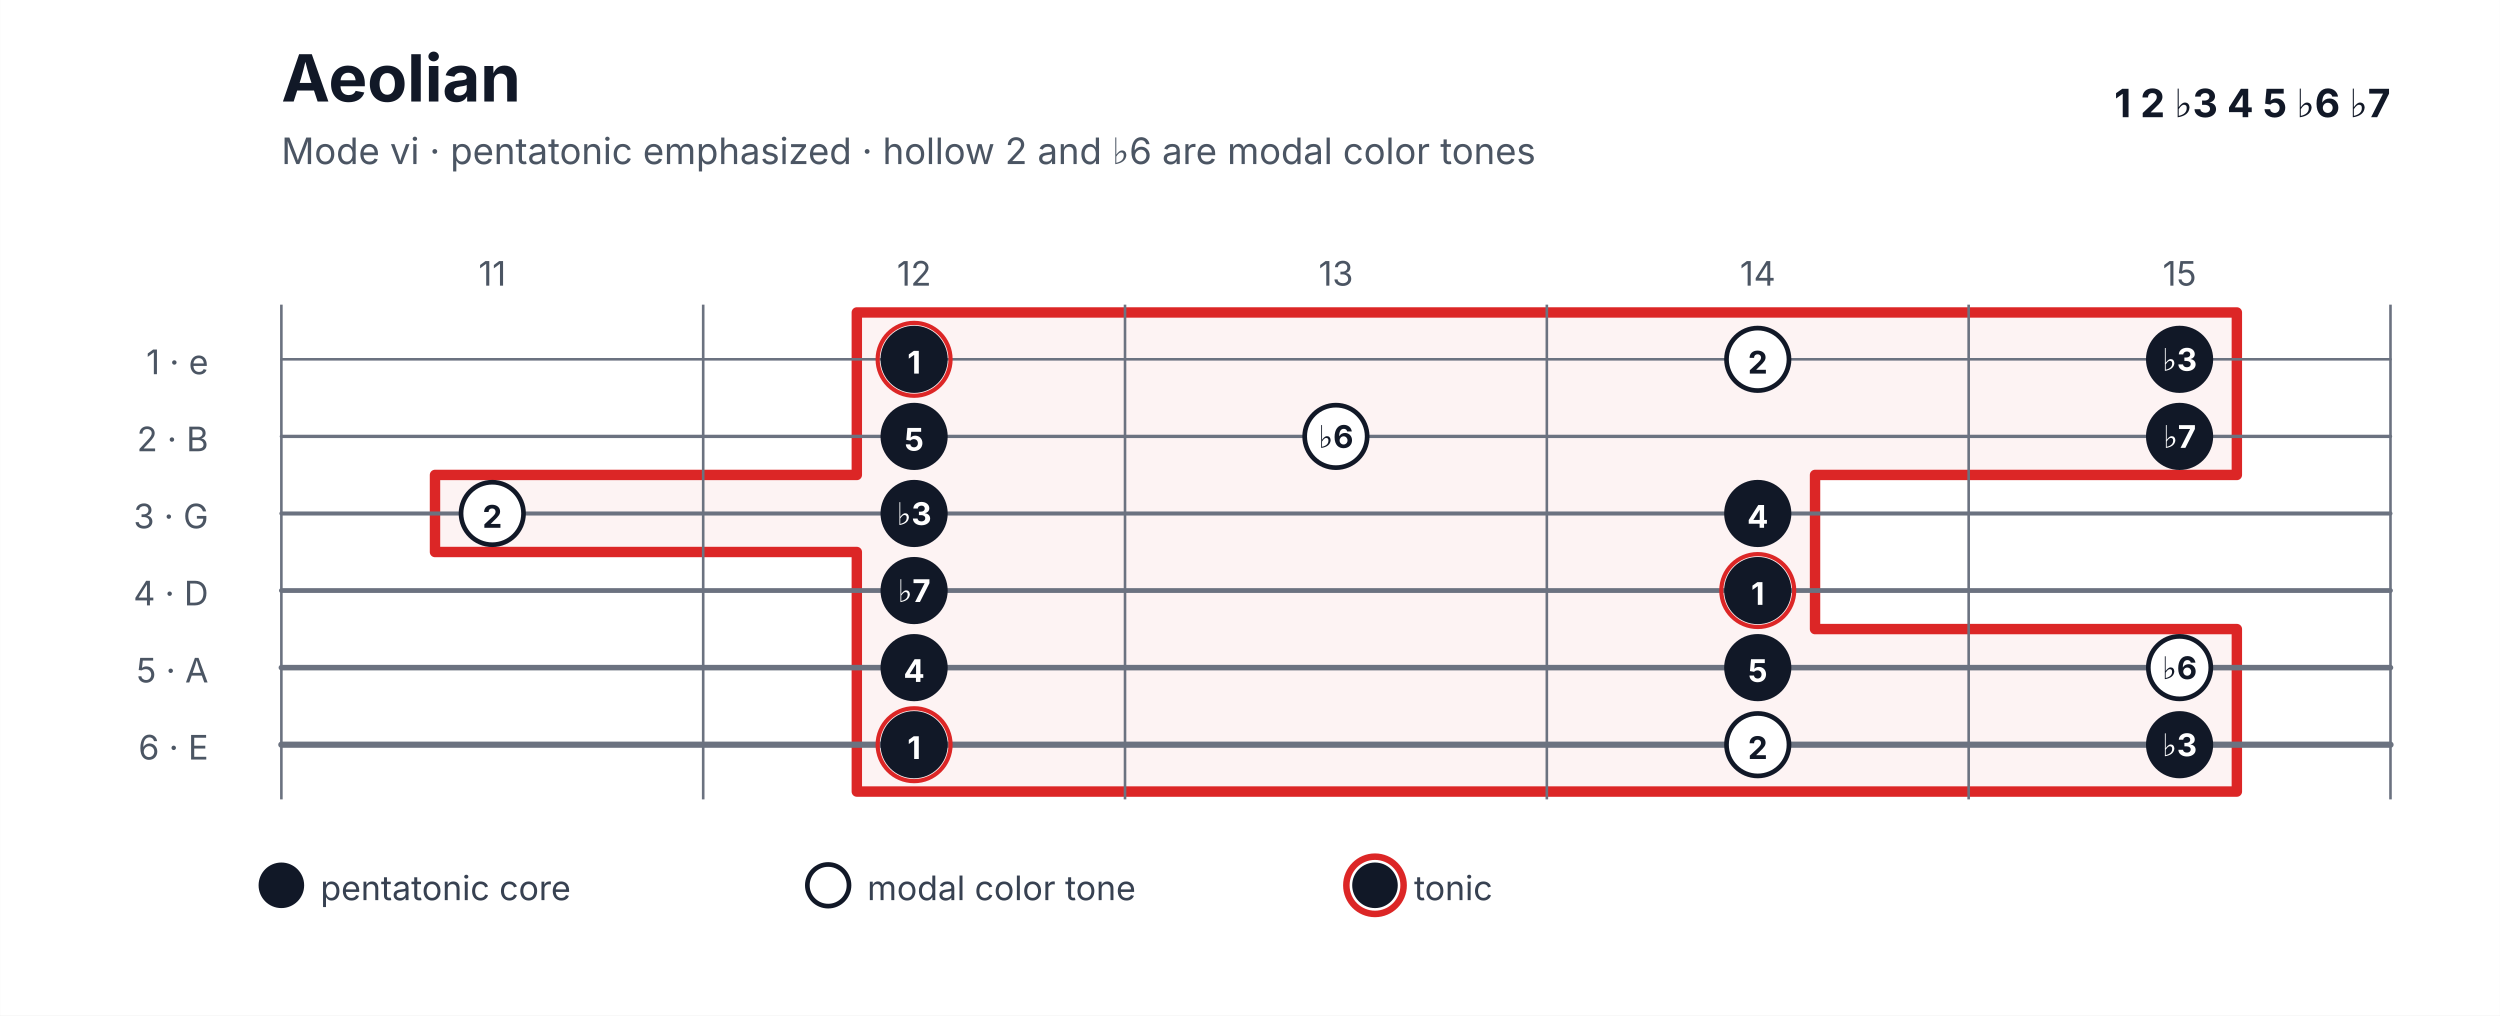
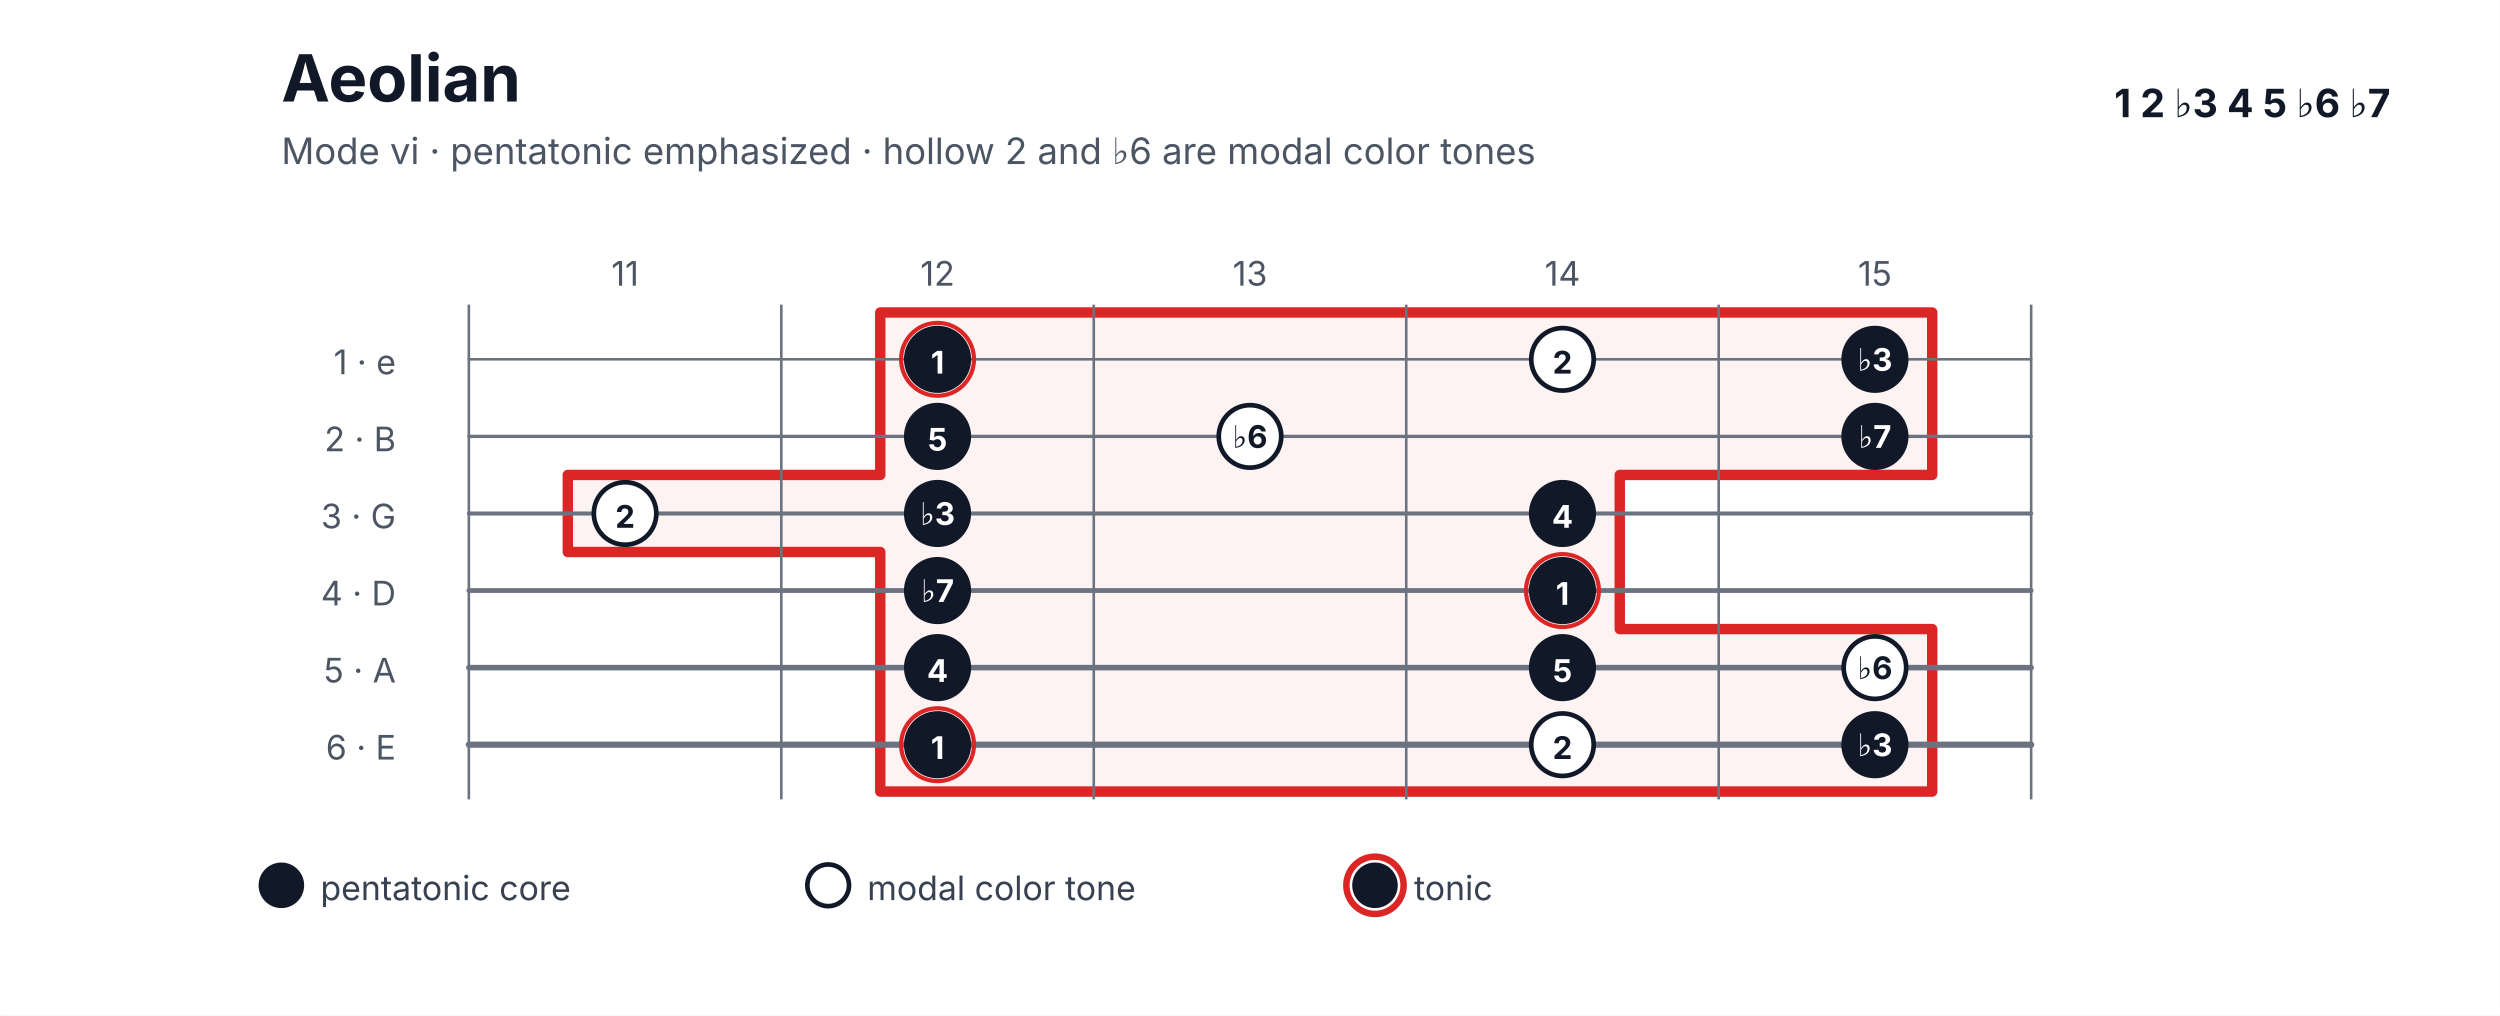
- <svg xmlns="http://www.w3.org/2000/svg" width="10in" height="4.062in" viewBox="0 0 960 390" role="img" aria-labelledby="e-aeolian-combined-title e-aeolian-combined-desc" data-mode-id="e-aeolian" data-view="combined" data-overlay="none">
+ <svg xmlns="http://www.w3.org/2000/svg" width="10in" height="4.062in" viewBox="0 0 960 390" role="img" aria-labelledby="e-aeolian-combined-title e-aeolian-combined-desc" data-mode-id="e-aeolian" data-view="combined" data-overlay="none" data-fret-spacing="compact">
  <style>
        svg{background:#fff;color:#111827;font-family:Inter,Segoe UI,Arial,sans-serif;text-rendering:geometricPrecision}
        text{fill:#111827}
        .diagram-title{font-size:25px;font-weight:700}.subtitle{font-size:14px;fill:#4b5563}.formula{font-size:15px;font-weight:650;text-anchor:end}
        .fret,.string{stroke:#6b7280;vector-effect:non-scaling-stroke}.fret{stroke-width:1px}.string{stroke-linecap:round}
        .fret-label,.string-label{font-size:13px;fill:#4b5563;text-anchor:middle;dominant-baseline:middle}
        .string-label{text-anchor:end}.position-outline{fill-opacity:.055;stroke-width:4;stroke-linejoin:round;vector-effect:non-scaling-stroke}
        .marker-disc{stroke:#111827;stroke-width:1.8;vector-effect:non-scaling-stroke}.core .marker-disc,.equal .marker-disc{fill:#111827}.optional .marker-disc{fill:#fff}
        .marker-label{font-size:12px;font-weight:700;text-anchor:middle;dominant-baseline:middle;pointer-events:none}.core .marker-label,.equal .marker-label{fill:#fff}.optional .marker-label{fill:#111827}
        .overlay-highlight .marker-disc{stroke:#b45309;stroke-width:4}
        .tonic-ring{fill:none;stroke-width:1.6;vector-effect:non-scaling-stroke}
        .legend-core,.legend-equal{fill:#111827;stroke:#111827;stroke-width:1.5}.legend-optional{fill:#fff;stroke:#111827;stroke-width:1.8}.legend-tonic{fill:none;stroke-width:2.5}.legend-overlay{fill:#111827;stroke:#b45309;stroke-width:4}
        .legend-text{font-size:13px;fill:#374151;dominant-baseline:middle}.overlay-caption{font-size:13px;font-weight:650;fill:#92400e}
      </style>
  <rect width="960" height="390" fill="#fff" />
  <text class="diagram-title" x="108" y="39">Aeolian</text>
  <text class="subtitle" x="108" y="63">Mode vi · pentatonic emphasized · hollow 2 and ♭6 are modal color tones</text>
  <text class="formula" x="918" y="45">1  2  ♭3  4  5  ♭6  ♭7</text>
-   <path class="position-outline" style="fill:#dc2626;stroke:#dc2626" d="M 329 120 L 859 120 L 859 152.8 L 859 152.8 L 859 182.4 L 697 182.4 L 697 212 L 697 212 L 697 241.6 L 859 241.6 L 859 271.2 L 859 271.2 L 859 304 L 329 304 L 329 271.2 L 329 271.2 L 329 241.6 L 329 241.6 L 329 212 L 167 212 L 167 182.4 L 329 182.4 L 329 152.8 L 329 152.8 Z" />
-   <line class="fret" x1="108" y1="117" x2="108" y2="307" />
-   <line class="fret" x1="270" y1="117" x2="270" y2="307" />
-   <line class="fret" x1="432" y1="117" x2="432" y2="307" />
-   <line class="fret" x1="594" y1="117" x2="594" y2="307" />
-   <line class="fret" x1="756" y1="117" x2="756" y2="307" />
-   <line class="fret" x1="918" y1="117" x2="918" y2="307" />
-   <line class="string" style="stroke-width:1.00px" x1="108" y1="138" x2="918" y2="138" />
-   <text class="string-label" x="80" y="139">1 · e</text>
-   <line class="string" style="stroke-width:1.28px" x1="108" y1="167.6" x2="918" y2="167.6" />
-   <text class="string-label" x="80" y="168.6">2 · B</text>
-   <line class="string" style="stroke-width:1.56px" x1="108" y1="197.2" x2="918" y2="197.2" />
-   <text class="string-label" x="80" y="198.2">3 · G</text>
-   <line class="string" style="stroke-width:1.84px" x1="108" y1="226.8" x2="918" y2="226.8" />
-   <text class="string-label" x="80" y="227.8">4 · D</text>
-   <line class="string" style="stroke-width:2.12px" x1="108" y1="256.4" x2="918" y2="256.4" />
-   <text class="string-label" x="80" y="257.4">5 · A</text>
-   <line class="string" style="stroke-width:2.40px" x1="108" y1="286" x2="918" y2="286" />
-   <text class="string-label" x="80" y="287">6 · E</text>
-   <text class="fret-label" x="189" y="105">11</text>
-   <text class="fret-label" x="351" y="105">12</text>
-   <text class="fret-label" x="513" y="105">13</text>
-   <text class="fret-label" x="675" y="105">14</text>
-   <text class="fret-label" x="837" y="105">15</text>
-   <g class="marker core tonic" transform="translate(351 138)">
+   <path class="position-outline" style="fill:#dc2626;stroke:#dc2626" d="M 338 120 L 742 120 L 742 152.8 L 742 152.8 L 742 182.4 L 622 182.4 L 622 212 L 622 212 L 622 241.6 L 742 241.6 L 742 271.2 L 742 271.2 L 742 304 L 338 304 L 338 271.2 L 338 271.2 L 338 241.6 L 338 241.6 L 338 212 L 218 212 L 218 182.4 L 338 182.4 L 338 152.8 L 338 152.8 Z" />
+   <line class="fret" x1="180" y1="117" x2="180" y2="307" />
+   <line class="fret" x1="300" y1="117" x2="300" y2="307" />
+   <line class="fret" x1="420" y1="117" x2="420" y2="307" />
+   <line class="fret" x1="540" y1="117" x2="540" y2="307" />
+   <line class="fret" x1="660" y1="117" x2="660" y2="307" />
+   <line class="fret" x1="780" y1="117" x2="780" y2="307" />
+   <line class="string" style="stroke-width:1.00px" x1="180" y1="138" x2="780" y2="138" />
+   <text class="string-label" x="152" y="139">1 · e</text>
+   <line class="string" style="stroke-width:1.28px" x1="180" y1="167.6" x2="780" y2="167.6" />
+   <text class="string-label" x="152" y="168.6">2 · B</text>
+   <line class="string" style="stroke-width:1.56px" x1="180" y1="197.2" x2="780" y2="197.2" />
+   <text class="string-label" x="152" y="198.2">3 · G</text>
+   <line class="string" style="stroke-width:1.84px" x1="180" y1="226.8" x2="780" y2="226.8" />
+   <text class="string-label" x="152" y="227.8">4 · D</text>
+   <line class="string" style="stroke-width:2.12px" x1="180" y1="256.4" x2="780" y2="256.4" />
+   <text class="string-label" x="152" y="257.4">5 · A</text>
+   <line class="string" style="stroke-width:2.40px" x1="180" y1="286" x2="780" y2="286" />
+   <text class="string-label" x="152" y="287">6 · E</text>
+   <text class="fret-label" x="240" y="105">11</text>
+   <text class="fret-label" x="360" y="105">12</text>
+   <text class="fret-label" x="480" y="105">13</text>
+   <text class="fret-label" x="600" y="105">14</text>
+   <text class="fret-label" x="720" y="105">15</text>
+   <g class="marker core tonic" transform="translate(360 138)">
    <circle class="tonic-ring" style="stroke:#dc2626" r="14" />
    <circle class="marker-disc" r="12" />
    <text class="marker-label" x="0" y="1">1</text>
  </g>
-   <g class="marker optional" transform="translate(675 138)">
+   <g class="marker optional" transform="translate(600 138)">
    <circle class="marker-disc" r="12" />
    <text class="marker-label" x="0" y="1">2</text>
  </g>
-   <g class="marker core" transform="translate(837 138)">
+   <g class="marker core" transform="translate(720 138)">
    <circle class="marker-disc" r="12" />
    <text class="marker-label" x="0" y="1">♭3</text>
  </g>
-   <g class="marker core" transform="translate(351 167.6)">
+   <g class="marker core" transform="translate(360 167.6)">
    <circle class="marker-disc" r="12" />
    <text class="marker-label" x="0" y="1">5</text>
  </g>
-   <g class="marker optional" transform="translate(513 167.6)">
+   <g class="marker optional" transform="translate(480 167.6)">
    <circle class="marker-disc" r="12" />
    <text class="marker-label" x="0" y="1">♭6</text>
  </g>
-   <g class="marker core" transform="translate(837 167.6)">
+   <g class="marker core" transform="translate(720 167.6)">
    <circle class="marker-disc" r="12" />
    <text class="marker-label" x="0" y="1">♭7</text>
  </g>
-   <g class="marker optional" transform="translate(189 197.2)">
+   <g class="marker optional" transform="translate(240 197.2)">
    <circle class="marker-disc" r="12" />
    <text class="marker-label" x="0" y="1">2</text>
  </g>
-   <g class="marker core" transform="translate(351 197.2)">
+   <g class="marker core" transform="translate(360 197.2)">
    <circle class="marker-disc" r="12" />
    <text class="marker-label" x="0" y="1">♭3</text>
  </g>
-   <g class="marker core" transform="translate(675 197.2)">
+   <g class="marker core" transform="translate(600 197.2)">
    <circle class="marker-disc" r="12" />
    <text class="marker-label" x="0" y="1">4</text>
  </g>
-   <g class="marker core" transform="translate(351 226.8)">
+   <g class="marker core" transform="translate(360 226.8)">
    <circle class="marker-disc" r="12" />
    <text class="marker-label" x="0" y="1">♭7</text>
  </g>
-   <g class="marker core tonic" transform="translate(675 226.8)">
+   <g class="marker core tonic" transform="translate(600 226.8)">
    <circle class="tonic-ring" style="stroke:#dc2626" r="14" />
    <circle class="marker-disc" r="12" />
    <text class="marker-label" x="0" y="1">1</text>
  </g>
-   <g class="marker core" transform="translate(351 256.4)">
+   <g class="marker core" transform="translate(360 256.4)">
    <circle class="marker-disc" r="12" />
    <text class="marker-label" x="0" y="1">4</text>
  </g>
-   <g class="marker core" transform="translate(675 256.4)">
+   <g class="marker core" transform="translate(600 256.4)">
    <circle class="marker-disc" r="12" />
    <text class="marker-label" x="0" y="1">5</text>
  </g>
-   <g class="marker optional" transform="translate(837 256.4)">
+   <g class="marker optional" transform="translate(720 256.4)">
    <circle class="marker-disc" r="12" />
    <text class="marker-label" x="0" y="1">♭6</text>
  </g>
-   <g class="marker core tonic" transform="translate(351 286)">
+   <g class="marker core tonic" transform="translate(360 286)">
    <circle class="tonic-ring" style="stroke:#dc2626" r="14" />
    <circle class="marker-disc" r="12" />
    <text class="marker-label" x="0" y="1">1</text>
  </g>
-   <g class="marker optional" transform="translate(675 286)">
+   <g class="marker optional" transform="translate(600 286)">
    <circle class="marker-disc" r="12" />
    <text class="marker-label" x="0" y="1">2</text>
  </g>
-   <g class="marker core" transform="translate(837 286)">
+   <g class="marker core" transform="translate(720 286)">
    <circle class="marker-disc" r="12" />
    <text class="marker-label" x="0" y="1">♭3</text>
  </g>
  <g transform="translate(108 340)">
    <g transform="translate(0 0)">
      <circle class="legend-core" cx="0" cy="0" r="8" />
      <text class="legend-text" x="15" y="1">pentatonic core</text>
    </g>
    <g transform="translate(210 0)">
      <circle class="legend-optional" cx="0" cy="0" r="8" />
      <text class="legend-text" x="15" y="1">modal color tone</text>
    </g>
    <g transform="translate(420 0)">
      <circle class="legend-tonic" style="stroke:#dc2626" cx="0" cy="0" r="11" />
      <circle class="legend-core" cx="0" cy="0" r="8" />
      <text class="legend-text" x="15" y="1">tonic</text>
    </g>
  </g>
</svg>
